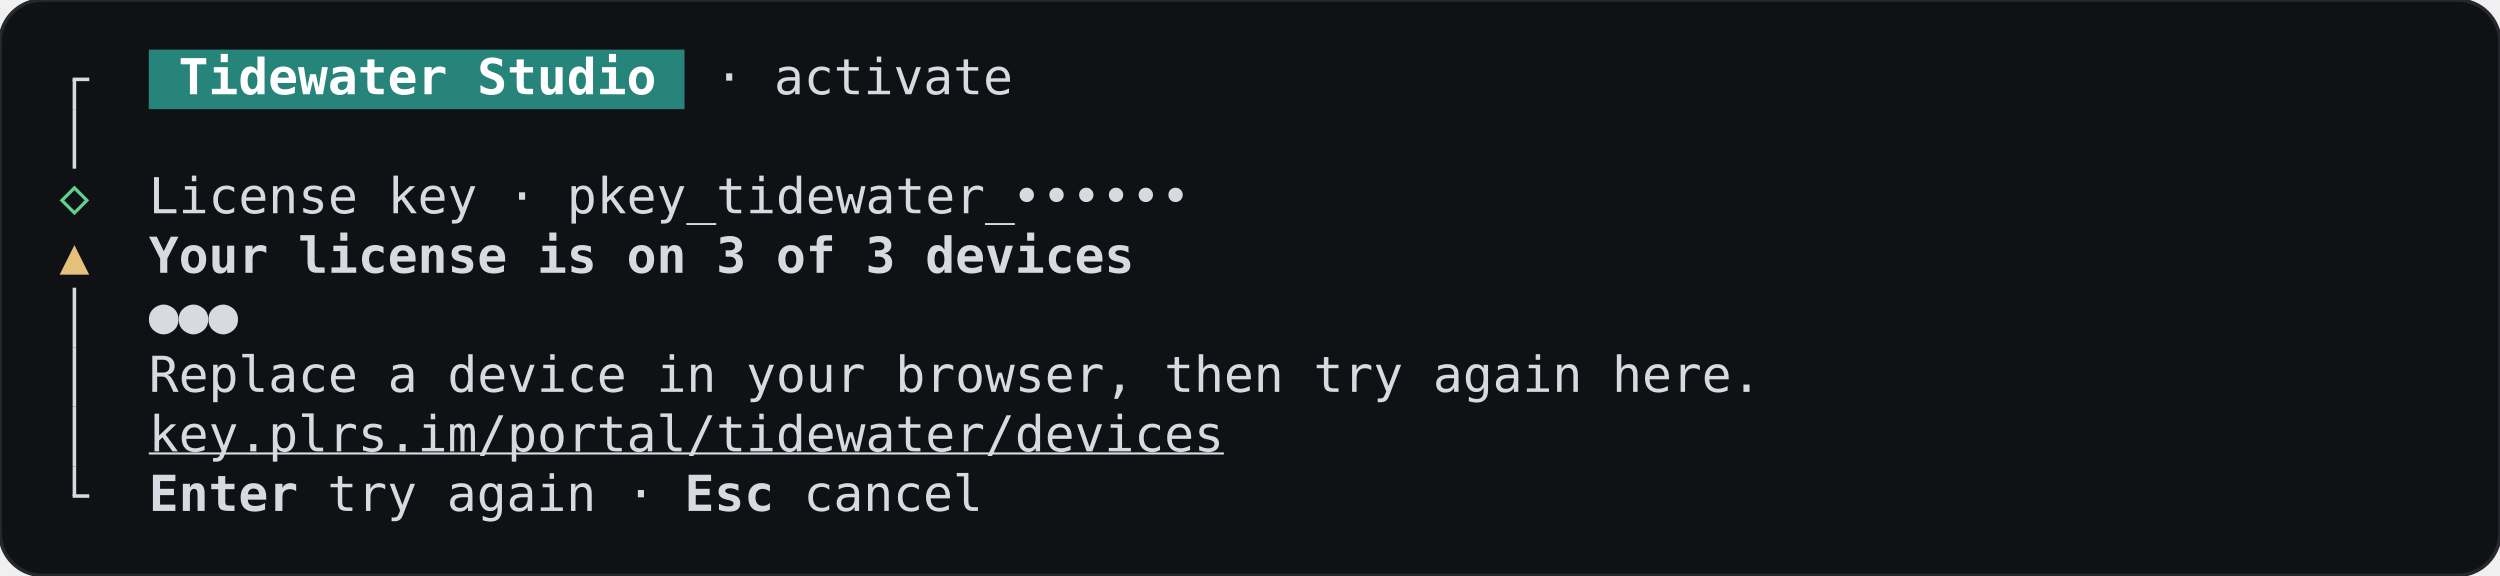
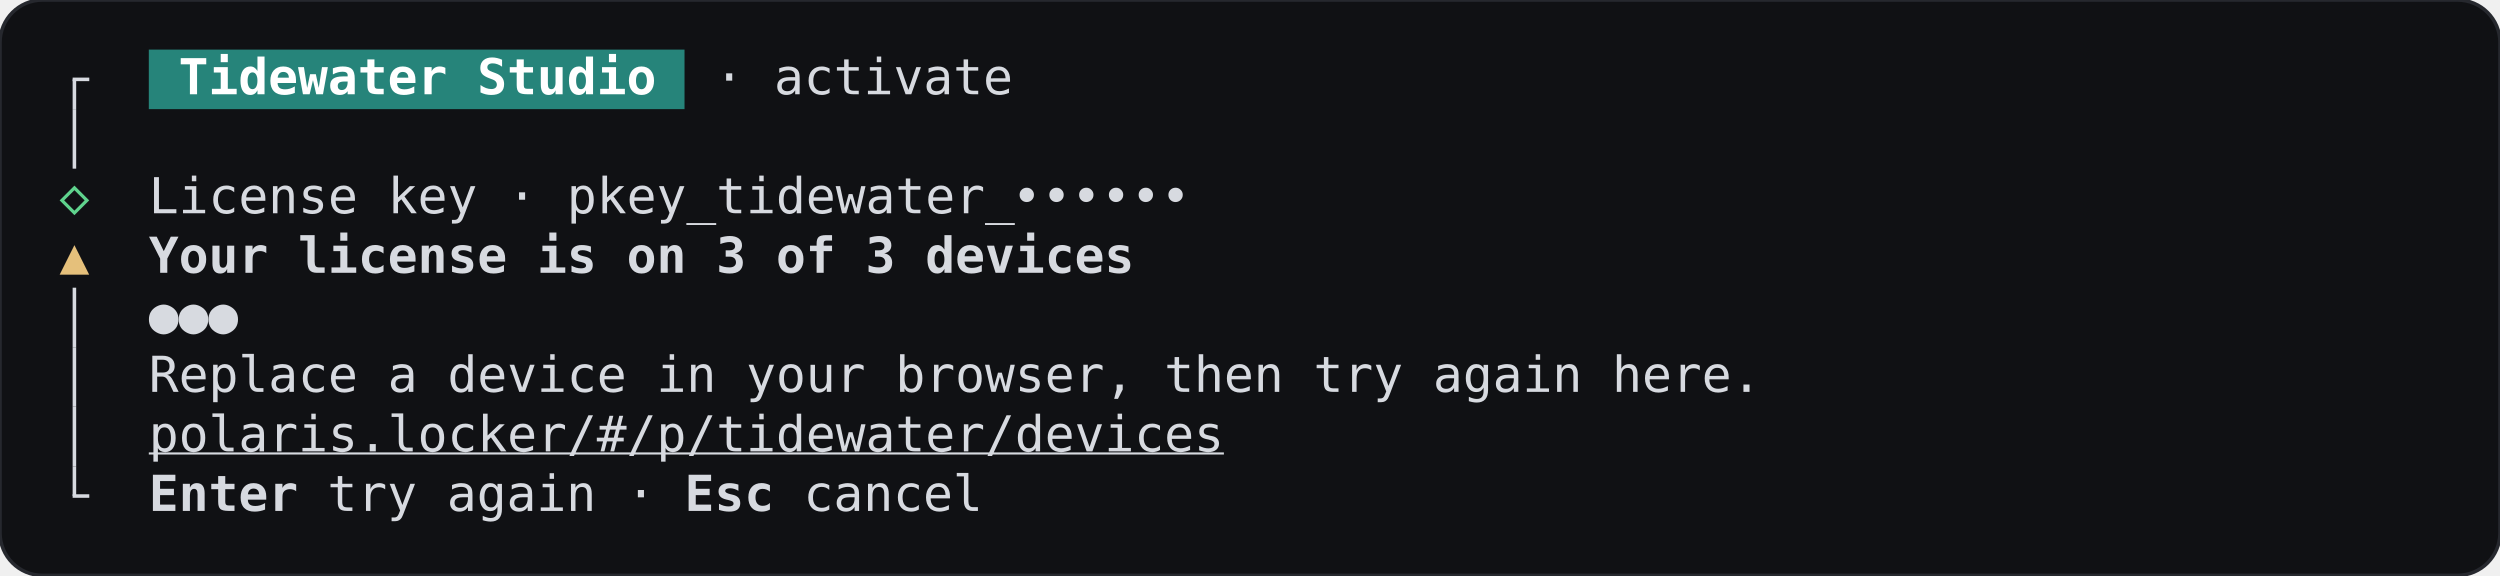
<svg xmlns="http://www.w3.org/2000/svg" width="705.6" height="162.4" viewBox="0 0 705.6 162.4" role="img" aria-label="DeviceLimit, browser-mode, terminal, dark theme">
  <rect width="705.6" height="162.4" rx="12" fill="#101114" stroke="#26282e" />
  <g font-family="JetBrains Mono, ui-monospace, monospace" font-size="14" xml:space="preserve">
    <rect x="42" y="14" width="151.2" height="16.8" fill="#26847a" />
    <rect x="20.5" y="22.4" width="1" height="8.4" fill="#d7dae0" />
    <rect x="20.5" y="21.9" width="4.7" height="1" fill="#d7dae0" />
    <text x="50.4" y="26.6" textLength="134.4" lengthAdjust="spacingAndGlyphs" fill="#ffffff" font-weight="600">Tidewater Studio</text>
    <text x="201.6" y="26.6" textLength="84" lengthAdjust="spacingAndGlyphs" fill="#d7dae0">· activate</text>
    <rect x="20.5" y="30.8" width="1" height="16.8" fill="#d7dae0" />
    <text x="21" y="60.2" text-anchor="middle" fill="#5fd38d">◇</text>
    <text x="42" y="60.2" textLength="243.6" lengthAdjust="spacingAndGlyphs" fill="#d7dae0">License key · pkey_tidewater_</text>
    <text x="289.8" y="60.2" text-anchor="middle" fill="#d7dae0">•</text>
    <text x="298.2" y="60.2" text-anchor="middle" fill="#d7dae0">•</text>
    <text x="306.6" y="60.2" text-anchor="middle" fill="#d7dae0">•</text>
    <text x="315" y="60.2" text-anchor="middle" fill="#d7dae0">•</text>
    <text x="323.4" y="60.2" text-anchor="middle" fill="#d7dae0">•</text>
    <text x="331.8" y="60.2" text-anchor="middle" fill="#d7dae0">•</text>
    <text x="21" y="77" text-anchor="middle" fill="#e5c07b">▲</text>
    <text x="42" y="77" textLength="277.2" lengthAdjust="spacingAndGlyphs" fill="#d7dae0" font-weight="600">Your license is on 3 of 3 devices</text>
    <rect x="20.5" y="81.2" width="1" height="16.8" fill="#d7dae0" />
    <text x="46.2" y="93.8" text-anchor="middle" fill="#d7dae0" font-weight="600">●</text>
    <text x="54.6" y="93.8" text-anchor="middle" fill="#d7dae0" font-weight="600">●</text>
    <text x="63" y="93.8" text-anchor="middle" fill="#d7dae0" font-weight="600">●</text>
    <rect x="20.5" y="98" width="1" height="16.8" fill="#d7dae0" />
    <text x="42" y="110.6" textLength="453.6" lengthAdjust="spacingAndGlyphs" fill="#d7dae0">Replace a device in your browser, then try again here.</text>
    <rect x="20.5" y="114.8" width="1" height="16.8" fill="#d7dae0" />
-     <text x="42" y="127.4" textLength="302.4" lengthAdjust="spacingAndGlyphs" fill="#d7dae0" text-decoration="underline">key.plrs.im/portal/tidewater/devices</text>
+     <text x="42" y="127.4" textLength="302.4" lengthAdjust="spacingAndGlyphs" fill="#d7dae0" text-decoration="underline">polaris.locker/#/p/tidewater/devices</text>
    <rect x="20.5" y="131.6" width="1" height="8.4" fill="#d7dae0" />
    <rect x="20.5" y="139.5" width="4.7" height="1" fill="#d7dae0" />
    <text x="42" y="144.2" textLength="42" lengthAdjust="spacingAndGlyphs" fill="#d7dae0" font-weight="600">Enter</text>
    <text x="92.4" y="144.2" textLength="92.4" lengthAdjust="spacingAndGlyphs" fill="#d7dae0">try again ·</text>
    <text x="193.2" y="144.2" textLength="25.2" lengthAdjust="spacingAndGlyphs" fill="#d7dae0" font-weight="600">Esc</text>
    <text x="226.8" y="144.2" textLength="50.4" lengthAdjust="spacingAndGlyphs" fill="#d7dae0">cancel</text>
  </g>
</svg>
